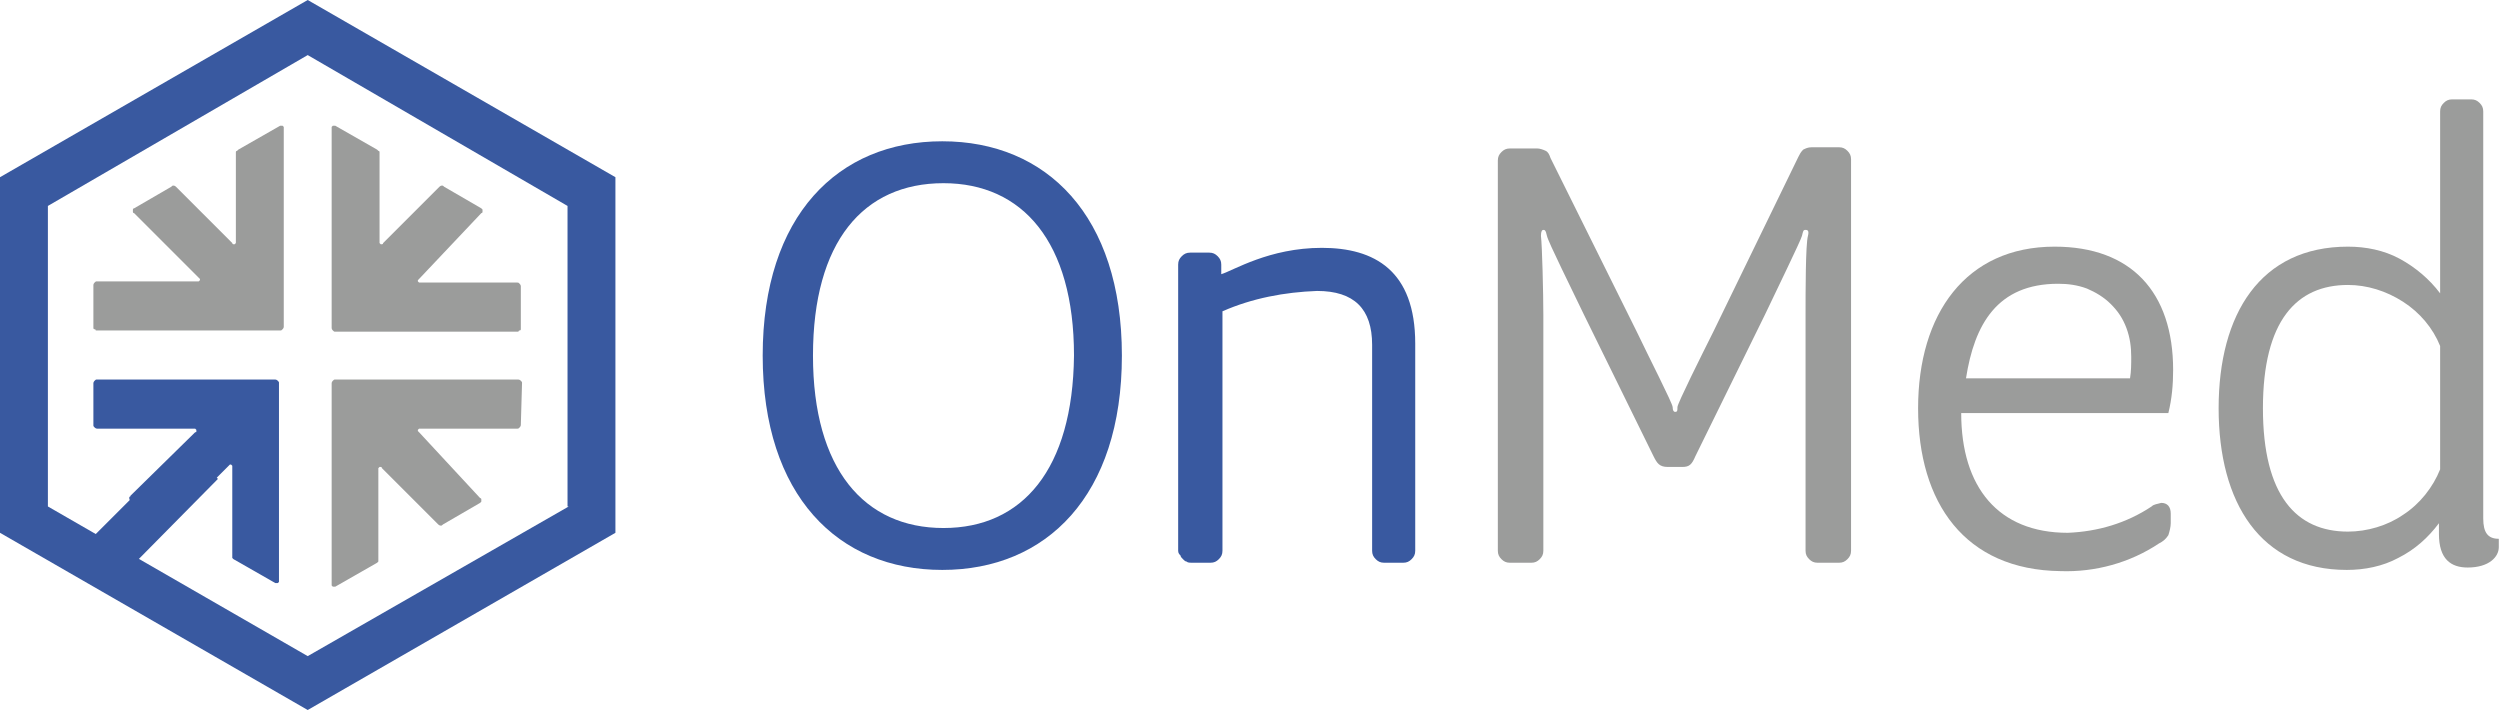
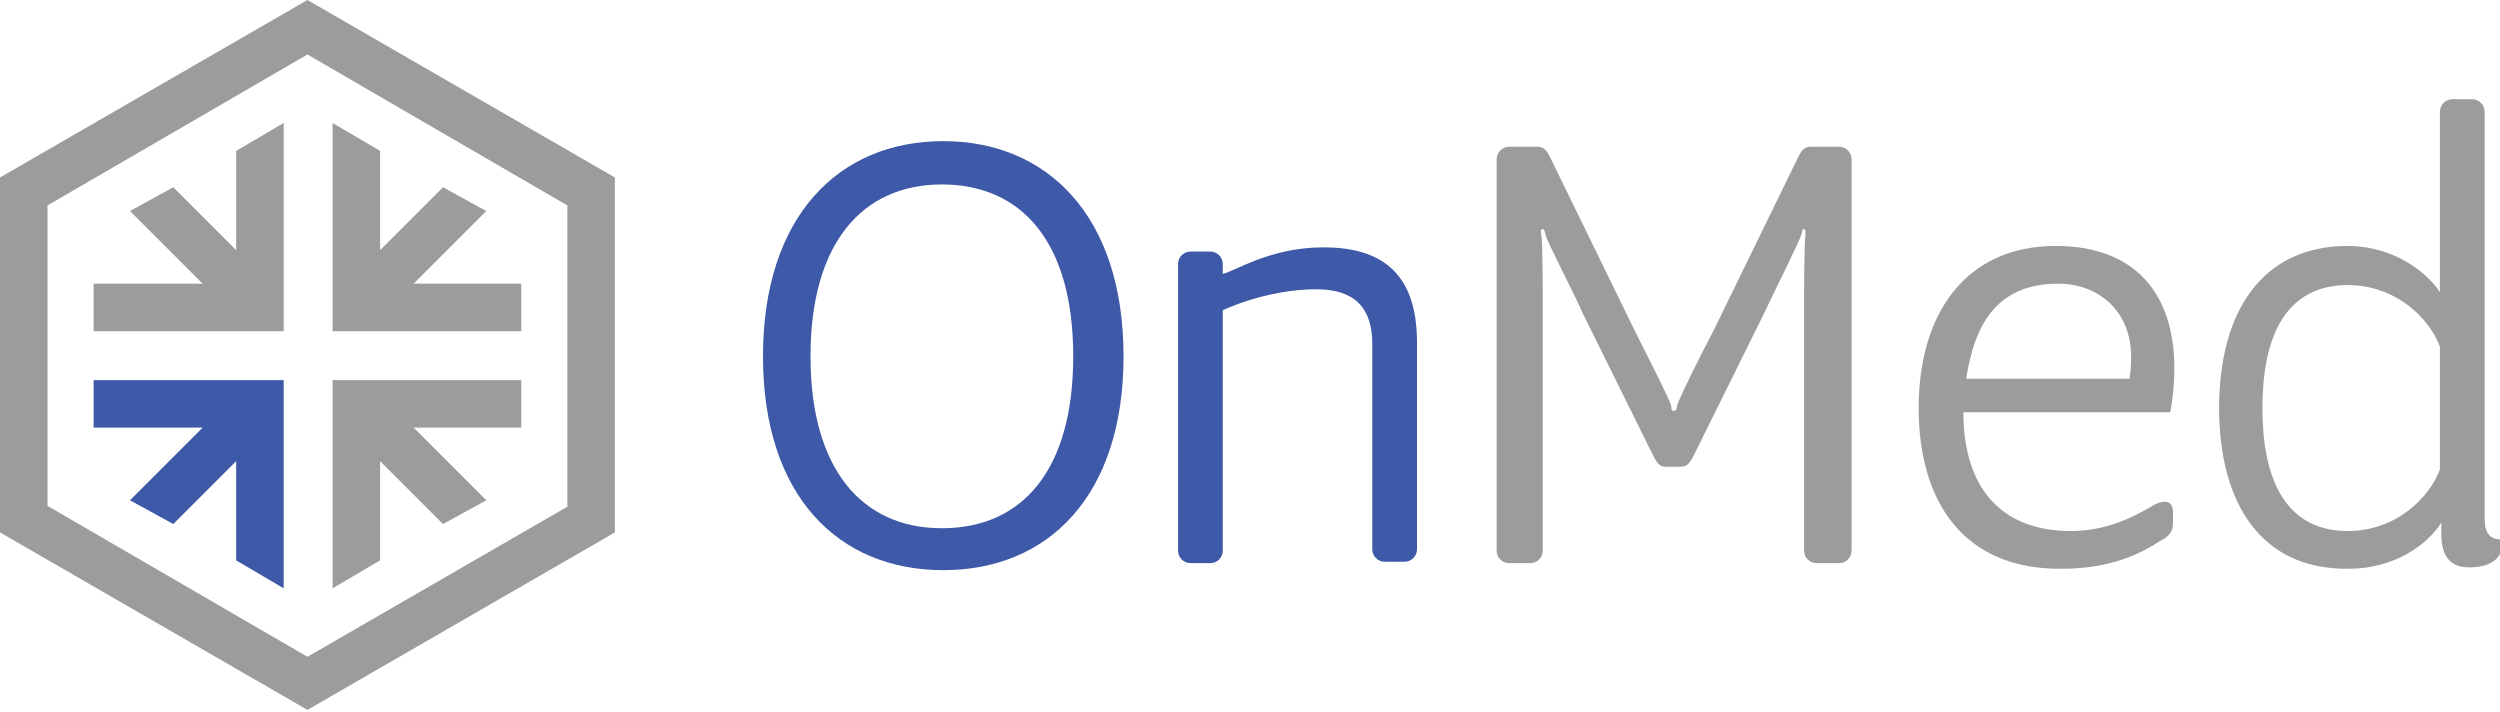
- <svg xmlns="http://www.w3.org/2000/svg" xmlns:xlink="http://www.w3.org/1999/xlink" version="1.1" id="Layer_1" x="0px" y="0px" viewBox="0 0 208.8 59.4" style="enable-background:new 0 0 208.8 59.4;" xml:space="preserve">
+ <svg xmlns="http://www.w3.org/2000/svg" version="1.1" id="Layer_1" x="0px" y="0px" viewBox="0 0 178.9 50.9" style="enable-background:new 0 0 178.9 50.9;" xml:space="preserve">
  <style type="text/css">
- 	.st0{clip-path:url(#SVGID_00000181800957043646850850000008395441372165032864_);}
- 	.st1{fill:#3959A0;}
- 	.st2{fill:#9B9C9B;}
+ 	.st0{fill:#3D59A8;}
+ 	.st1{fill:#9B9C9B;}
</style>
  <g>
-     <defs>
-       <rect id="SVGID_1_" width="208.8" height="59.4" />
-     </defs>
-     <clipPath id="SVGID_00000074440912082739092330000009624483826760859566_">
-       <use xlink:href="#SVGID_1_" style="overflow:visible;" />
-     </clipPath>
-     <g style="clip-path:url(#SVGID_00000074440912082739092330000009624483826760859566_);">
-       <path class="st1" d="M63.7,29.7c0-11.7,6.3-17.9,15-17.9s15,6.2,15,17.9s-6.3,17.9-15,17.9S63.7,41.4,63.7,29.7z M89.7,29.7    c0-9.5-4.3-14.4-10.9-14.4c-6.7,0-10.9,4.9-10.9,14.4s4.3,14.4,10.9,14.4C85.4,44.1,89.6,39.2,89.7,29.7L89.7,29.7z" />
-       <path class="st1" d="M98.4,46V22.1c0-0.3,0.1-0.5,0.3-0.7c0.2-0.2,0.4-0.3,0.7-0.3h1.6c0.3,0,0.5,0.1,0.7,0.3    c0.2,0.2,0.3,0.4,0.3,0.7v0.8c1-0.3,4-2.2,8.4-2.2s7.8,1.9,7.8,8V46c0,0.3-0.1,0.5-0.3,0.7c-0.2,0.2-0.4,0.3-0.7,0.3h-1.6    c-0.3,0-0.5-0.1-0.7-0.3c-0.2-0.2-0.3-0.4-0.3-0.7V28.8c0-3-1.5-4.5-4.6-4.5c-2.7,0.1-5.4,0.6-7.9,1.7v20c0,0.3-0.1,0.5-0.3,0.7    c-0.2,0.2-0.4,0.3-0.7,0.3h-1.6c-0.1,0-0.3,0-0.4-0.1c-0.1,0-0.2-0.1-0.3-0.2c-0.1-0.1-0.2-0.2-0.2-0.3    C98.5,46.3,98.4,46.2,98.4,46z" />
-       <path class="st2" d="M138.1,38.1l-5.8-11.8c-1-2.1-3-6.1-3.1-6.6c-0.1-0.5-0.2-0.5-0.3-0.5s-0.2,0.1-0.2,0.5    c0.1,0.8,0.2,4.8,0.2,6.6V46c0,0.3-0.1,0.5-0.3,0.7c-0.2,0.2-0.4,0.3-0.7,0.3h-1.8c-0.3,0-0.5-0.1-0.7-0.3    c-0.2-0.2-0.3-0.4-0.3-0.7V13.4c0-0.3,0.1-0.5,0.3-0.7c0.2-0.2,0.4-0.3,0.7-0.3h2.3c0.2,0,0.5,0.1,0.7,0.2    c0.2,0.1,0.3,0.3,0.4,0.6l7.2,14.5c1,2.1,3,6,3,6.3c0,0.3,0.1,0.4,0.2,0.4c0.2,0,0.2-0.1,0.2-0.4s2-4.3,3-6.3l7.1-14.6    c0.1-0.2,0.2-0.4,0.4-0.6c0.2-0.1,0.4-0.2,0.7-0.2h2.3c0.3,0,0.5,0.1,0.7,0.3c0.2,0.2,0.3,0.4,0.3,0.7V46c0,0.3-0.1,0.5-0.3,0.7    c-0.2,0.2-0.4,0.3-0.7,0.3h-1.8c-0.3,0-0.5-0.1-0.7-0.3c-0.2-0.2-0.3-0.4-0.3-0.7V26.3c0-1.9,0-5.9,0.2-6.6c0.1-0.4,0-0.5-0.2-0.5    c-0.2,0-0.2,0.1-0.3,0.5c-0.1,0.4-2.2,4.7-3.1,6.6l-5.8,11.8c-0.3,0.7-0.5,0.9-1.1,0.9h-1.2C138.6,39,138.4,38.7,138.1,38.1z" />
-       <path class="st2" d="M160.2,34.1c0-7.9,4-13.5,11.4-13.5c6.4,0,9.9,3.8,9.9,10.3c0,1.2-0.1,2.4-0.4,3.6h-17.3c0,6.2,3.1,10,8.9,10    c2.5-0.1,4.9-0.8,7-2.2c0.2-0.2,0.5-0.2,0.8-0.3c0.5,0,0.8,0.3,0.8,0.9v0.8c0,0.3-0.1,0.7-0.2,1c-0.2,0.3-0.4,0.5-0.8,0.7    c-2.4,1.6-5.3,2.4-8.2,2.3C164.1,47.6,160.2,42,160.2,34.1z M177.9,31.6c0.1-0.6,0.1-1.2,0.1-1.8c0-0.8-0.1-1.6-0.4-2.4    c-0.3-0.8-0.7-1.4-1.3-2c-0.6-0.6-1.3-1-2-1.3c-0.8-0.3-1.6-0.4-2.4-0.4c-5.1,0-7,3.4-7.7,7.9H177.9z" />
-       <path class="st2" d="M185.3,34.1c0-7.9,3.5-13.5,10.8-13.5c1.5,0,3,0.3,4.3,1c1.3,0.7,2.5,1.7,3.4,2.9V9.3c0-0.3,0.1-0.5,0.3-0.7    c0.2-0.2,0.4-0.3,0.7-0.3h1.6c0.3,0,0.5,0.1,0.7,0.3c0.2,0.2,0.3,0.4,0.3,0.7v34c0,1.2,0.4,1.7,1.3,1.7v0.7c0,0.8-0.8,1.7-2.6,1.7    c-1.4,0-2.4-0.7-2.4-2.8v-0.9c-0.9,1.2-2,2.2-3.4,2.9c-1.3,0.7-2.8,1-4.3,1C188.8,47.6,185.3,42,185.3,34.1z M203.8,39.2V28.9    c-0.6-1.5-1.7-2.8-3.1-3.7c-1.4-0.9-3-1.4-4.6-1.4c-4.3,0-7.1,3-7.1,10.3s2.8,10.3,7.1,10.3c1.6,0,3.3-0.5,4.6-1.4    C202.1,42.1,203.2,40.7,203.8,39.2z" />
-       <path class="st2" d="M43.6,32c0-0.1,0-0.1-0.1-0.2c0,0-0.1-0.1-0.2-0.1H28c-0.1,0-0.1,0-0.2,0.1c0,0-0.1,0.1-0.1,0.2v16.8    c0,0,0,0.1,0,0.1c0,0,0.1,0.1,0.1,0.1c0,0,0.1,0,0.1,0c0,0,0.1,0,0.1,0l3.5-2c0,0,0.1-0.1,0.1-0.1c0,0,0-0.1,0-0.1v-7.6    c0-0.1,0-0.1,0-0.1c0,0,0.1-0.1,0.1-0.1c0,0,0.1,0,0.1,0c0,0,0.1,0,0.1,0.1l4.7,4.7c0,0,0.1,0.1,0.2,0.1c0.1,0,0.1,0,0.2-0.1    l3.1-1.8c0,0,0.1-0.1,0.1-0.1s0-0.1,0-0.1c0,0,0-0.1,0-0.1c0,0,0-0.1-0.1-0.1L35,36.1c0,0-0.1-0.1-0.1-0.1c0,0,0-0.1,0-0.1    c0,0,0.1-0.1,0.1-0.1c0,0,0.1,0,0.1,0h8.1c0.1,0,0.1,0,0.2-0.1c0,0,0.1-0.1,0.1-0.2L43.6,32z" />
-       <path class="st1" d="M20.9,31.7H8.1c-0.1,0-0.1,0-0.2,0.1c0,0-0.1,0.1-0.1,0.2v3.5c0,0.1,0,0.1,0.1,0.2c0,0,0.1,0.1,0.2,0.1h8.1    c0.1,0,0.1,0,0.1,0c0,0,0.1,0.1,0.1,0.1s0,0.1,0,0.1c0,0.1,0,0.1-0.1,0.1l-5.4,5.3c0,0,0,0.1-0.1,0.1c0,0,0,0.1,0,0.1s0,0.1,0,0.1    c0,0,0.1,0.1,0.1,0.1l3.1,1.8c0,0,0.1,0.1,0.2,0.1c0.1,0,0.1,0,0.2-0.1l4.7-4.7c0,0,0.1-0.1,0.1-0.1c0,0,0.1,0,0.1,0    c0,0,0.1,0.1,0.1,0.1c0,0,0,0.1,0,0.1v7.5c0,0,0,0.1,0,0.1c0,0,0.1,0.1,0.1,0.1l3.5,2c0,0,0.1,0,0.1,0c0,0,0.1,0,0.1,0    c0,0,0.1-0.1,0.1-0.1c0,0,0-0.1,0-0.1V32c0-0.1,0-0.1-0.1-0.2c0,0-0.1-0.1-0.2-0.1H20.9z" />
-       <path class="st2" d="M19.7,12.7v7.5c0,0.1,0,0.1,0,0.1c0,0-0.1,0.1-0.1,0.1c0,0-0.1,0-0.1,0c0,0-0.1,0-0.1-0.1l-4.7-4.7    c0,0-0.1-0.1-0.2-0.1s-0.1,0-0.2,0.1l-3.1,1.8c0,0-0.1,0-0.1,0.1c0,0,0,0.1,0,0.1s0,0.1,0,0.1c0,0,0,0.1,0.1,0.1l5.4,5.4    c0,0,0.1,0.1,0.1,0.1c0,0.1,0,0.1,0,0.1c0,0-0.1,0.1-0.1,0.1c0,0-0.1,0-0.1,0H8.1c-0.1,0-0.1,0-0.2,0.1c0,0-0.1,0.1-0.1,0.2v3.5    c0,0,0,0.1,0,0.1c0,0,0,0.1,0.1,0.1c0,0,0.1,0,0.1,0.1c0,0,0.1,0,0.1,0h15.3c0.1,0,0.1,0,0.2-0.1c0,0,0.1-0.1,0.1-0.2V10.7    c0,0,0-0.1,0-0.1c0,0-0.1-0.1-0.1-0.1c0,0-0.1,0-0.1,0c0,0-0.1,0-0.1,0l-3.5,2c0,0-0.1,0.1-0.1,0.1C19.7,12.6,19.7,12.7,19.7,12.7    z" />
-       <path class="st2" d="M31.7,12.7v7.5c0,0.1,0,0.1,0,0.1c0,0,0.1,0.1,0.1,0.1c0,0,0.1,0,0.1,0c0,0,0.1,0,0.1-0.1l4.7-4.7    c0,0,0.1-0.1,0.2-0.1c0.1,0,0.1,0,0.2,0.1l3.1,1.8c0,0,0.1,0.1,0.1,0.1c0,0,0,0.1,0,0.1c0,0,0,0.1,0,0.1c0,0,0,0.1-0.1,0.1    L35,23.3c0,0-0.1,0.1-0.1,0.1c0,0,0,0.1,0,0.1c0,0,0.1,0.1,0.1,0.1c0,0,0.1,0,0.1,0h8.1c0.1,0,0.1,0,0.2,0.1c0,0,0.1,0.1,0.1,0.2    v3.5c0,0,0,0.1,0,0.1c0,0,0,0.1-0.1,0.1c0,0-0.1,0-0.1,0.1c0,0-0.1,0-0.1,0H28c-0.1,0-0.1,0-0.2-0.1c0,0-0.1-0.1-0.1-0.2V10.7    c0,0,0-0.1,0-0.1c0,0,0.1-0.1,0.1-0.1c0,0,0.1,0,0.1,0c0,0,0.1,0,0.1,0l3.5,2c0,0,0.1,0.1,0.1,0.1C31.7,12.6,31.7,12.7,31.7,12.7z    " />
-       <path class="st1" d="M25.7,0L0,14.8v29.7l25.7,14.8l25.7-14.8V14.8L25.7,0z M47.5,42.3L25.7,54.8L4,42.3V17.2L25.7,4.6l21.7,12.6    V42.3z" />
-       <path class="st1" d="M15.6,37l2.6,3L10,48.3l-3.1-2.6L15.6,37z" />
-     </g>
+     <path class="st0" d="M54.6,25.5c0-10,5.4-15.4,12.9-15.4c7.4,0,12.9,5.3,12.9,15.4c0,10-5.4,15.3-12.9,15.3   C60,40.8,54.6,35.5,54.6,25.5z M76.8,25.5c0-8.2-3.7-12.3-9.4-12.3c-5.7,0-9.4,4.2-9.4,12.3c0,8.1,3.7,12.3,9.4,12.3   C73.2,37.8,76.8,33.6,76.8,25.5z" />
+     <path class="st0" d="M84.3,39.4V18.9c0-0.5,0.4-0.9,0.9-0.9h1.4c0.5,0,0.9,0.4,0.9,0.9v0.7c0.9-0.2,3.4-1.9,7.2-1.9   c3.9,0,6.7,1.6,6.7,6.8v14.8c0,0.5-0.4,0.9-0.9,0.9h-1.4c-0.5,0-0.9-0.4-0.9-0.9V24.6c0-2.6-1.3-3.9-4-3.9c-3.6,0-6.7,1.5-6.7,1.5   v17.2c0,0.5-0.4,0.9-0.9,0.9h-1.4C84.7,40.3,84.3,39.9,84.3,39.4z" />
+     <path class="st1" d="M118.3,32.6l-5-10.1c-0.8-1.8-2.6-5.2-2.7-5.7c-0.1-0.4-0.1-0.4-0.2-0.4c-0.1,0-0.2,0.1-0.1,0.4   c0.1,0.6,0.1,4.1,0.1,5.7v16.9c0,0.5-0.4,0.9-0.9,0.9H108c-0.5,0-0.9-0.4-0.9-0.9v-28c0-0.5,0.4-0.9,0.9-0.9h2   c0.5,0,0.7,0.3,0.9,0.7l6.1,12.5c0.9,1.8,2.6,5.1,2.6,5.4c0,0.2,0,0.3,0.2,0.3c0.1,0,0.2-0.1,0.2-0.3c0-0.3,1.7-3.7,2.6-5.4   l6.1-12.5c0.2-0.4,0.4-0.7,0.9-0.7h2c0.5,0,0.9,0.4,0.9,0.9v28c0,0.5-0.4,0.9-0.9,0.9H130c-0.5,0-0.9-0.4-0.9-0.9V22.5   c0-1.6,0-5,0.1-5.7c0-0.3,0-0.4-0.1-0.4c-0.1,0-0.1,0-0.2,0.4c-0.1,0.4-1.9,4-2.7,5.7l-5,10.1c-0.3,0.6-0.5,0.8-1,0.8h-1   C118.8,33.4,118.6,33.2,118.3,32.6z" />
+     <path class="st1" d="M137.3,29.2c0-6.8,3.4-11.6,9.8-11.6c5.5,0,8.5,3.2,8.5,8.8c0,0.9-0.1,2.1-0.3,3.1h-14.8   c0,5.3,2.6,8.5,7.7,8.5c3,0,5.1-1.4,6-1.9c0.2-0.1,0.5-0.2,0.7-0.2c0.4,0,0.6,0.3,0.6,0.7v0.7c0,0.6-0.1,1-0.9,1.4   c-0.8,0.5-3,2-7,2C140.6,40.8,137.3,36,137.3,29.2z M152.4,27c0.1-0.6,0.1-1.1,0.1-1.5c0-3.2-2.3-5.2-5.2-5.2c-4.4,0-6,2.9-6.6,6.8   H152.4z" />
+     <path class="st1" d="M158.8,29.2c0-6.8,3-11.6,9.2-11.6c3.2,0,5.6,1.8,6.6,3.3V8c0-0.5,0.4-0.9,0.9-0.9h1.4c0.5,0,0.9,0.4,0.9,0.9   v29.1c0,1.1,0.4,1.5,1.2,1.5v0.6c0,0.6-0.6,1.4-2.3,1.4c-1.2,0-2-0.6-2-2.4v-0.8c-1,1.6-3.4,3.3-6.6,3.3   C161.8,40.8,158.8,36,158.8,29.2z M174.6,33.6v-8.8c-0.8-2.1-3.2-4.4-6.6-4.4c-3.7,0-6.1,2.6-6.1,8.8s2.4,8.8,6.1,8.8   C171.4,38,173.8,35.7,174.6,33.6z" />
+     <polygon class="st1" points="37.3,27.2 23.8,27.2 23.8,42.1 27.2,40.1 27.2,33 31.7,37.5 34.8,35.8 29.6,30.6 37.3,30.6  " />
+     <polygon class="st0" points="6.7,27.2 6.7,30.6 14.5,30.6 9.3,35.8 12.4,37.5 16.9,33 16.9,40.1 20.3,42.1 20.3,27.2  " />
+     <polygon class="st1" points="16.9,10.8 16.9,17.9 12.4,13.4 9.3,15.1 14.5,20.3 6.7,20.3 6.7,23.7 20.3,23.7 20.3,8.8  " />
+     <polygon class="st1" points="27.2,10.8 27.2,17.9 31.7,13.4 34.8,15.1 29.6,20.3 37.3,20.3 37.3,23.7 23.8,23.7 23.8,8.8  " />
+     <path class="st1" d="M22,0L0,12.7v25.4l22,12.7l22-12.7V12.7L22,0z M40.7,36.2L22,47L3.4,36.2V14.7L22,3.9l18.6,10.8V36.2z" />
  </g>
</svg>
